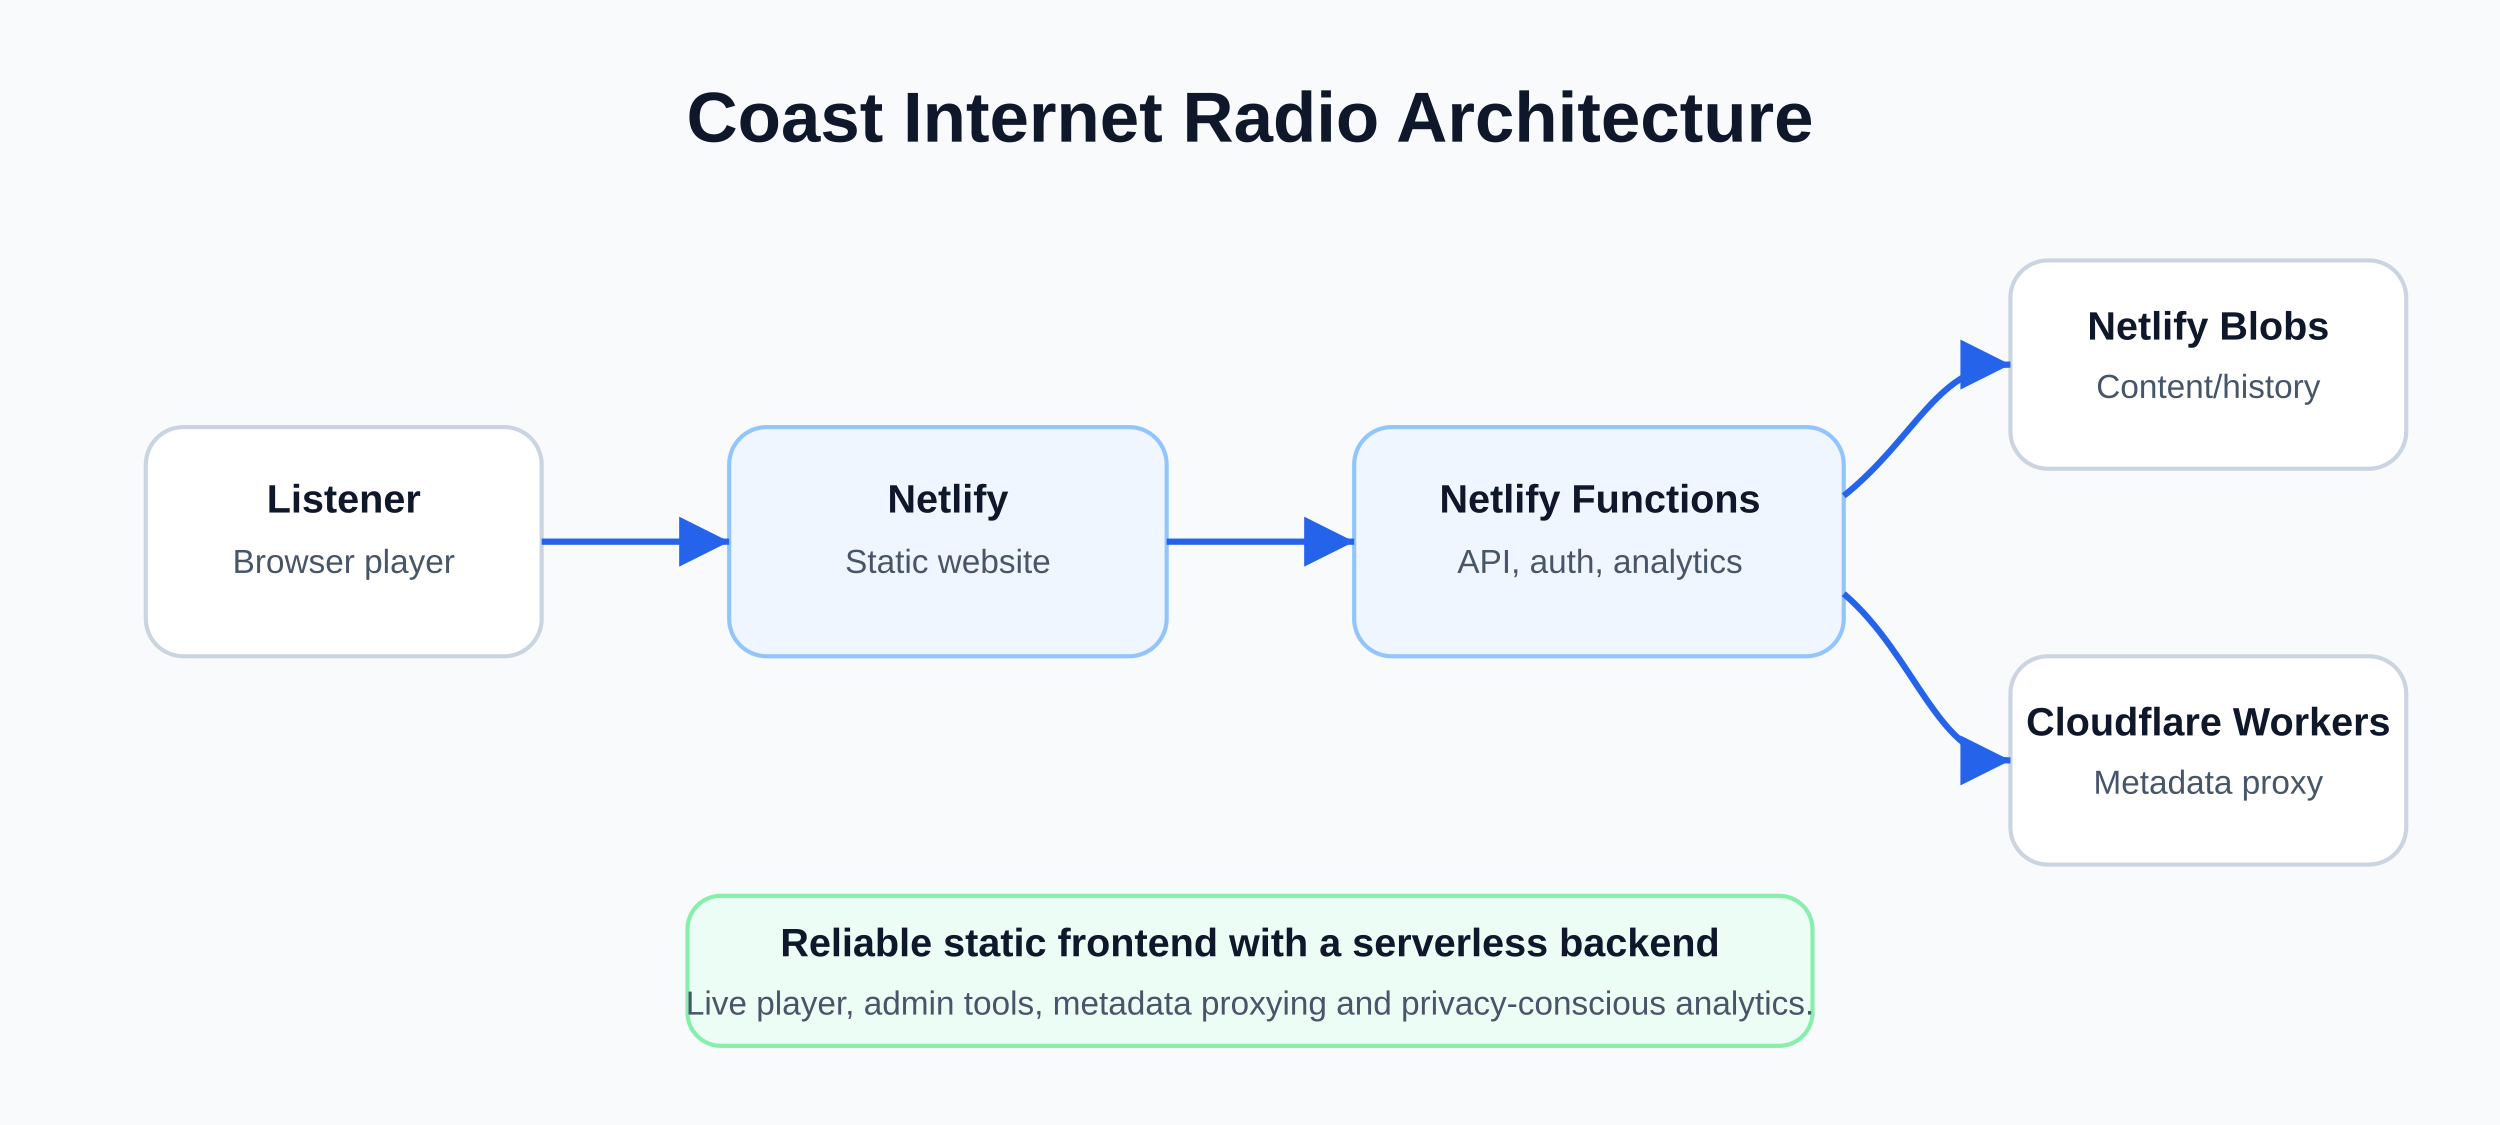
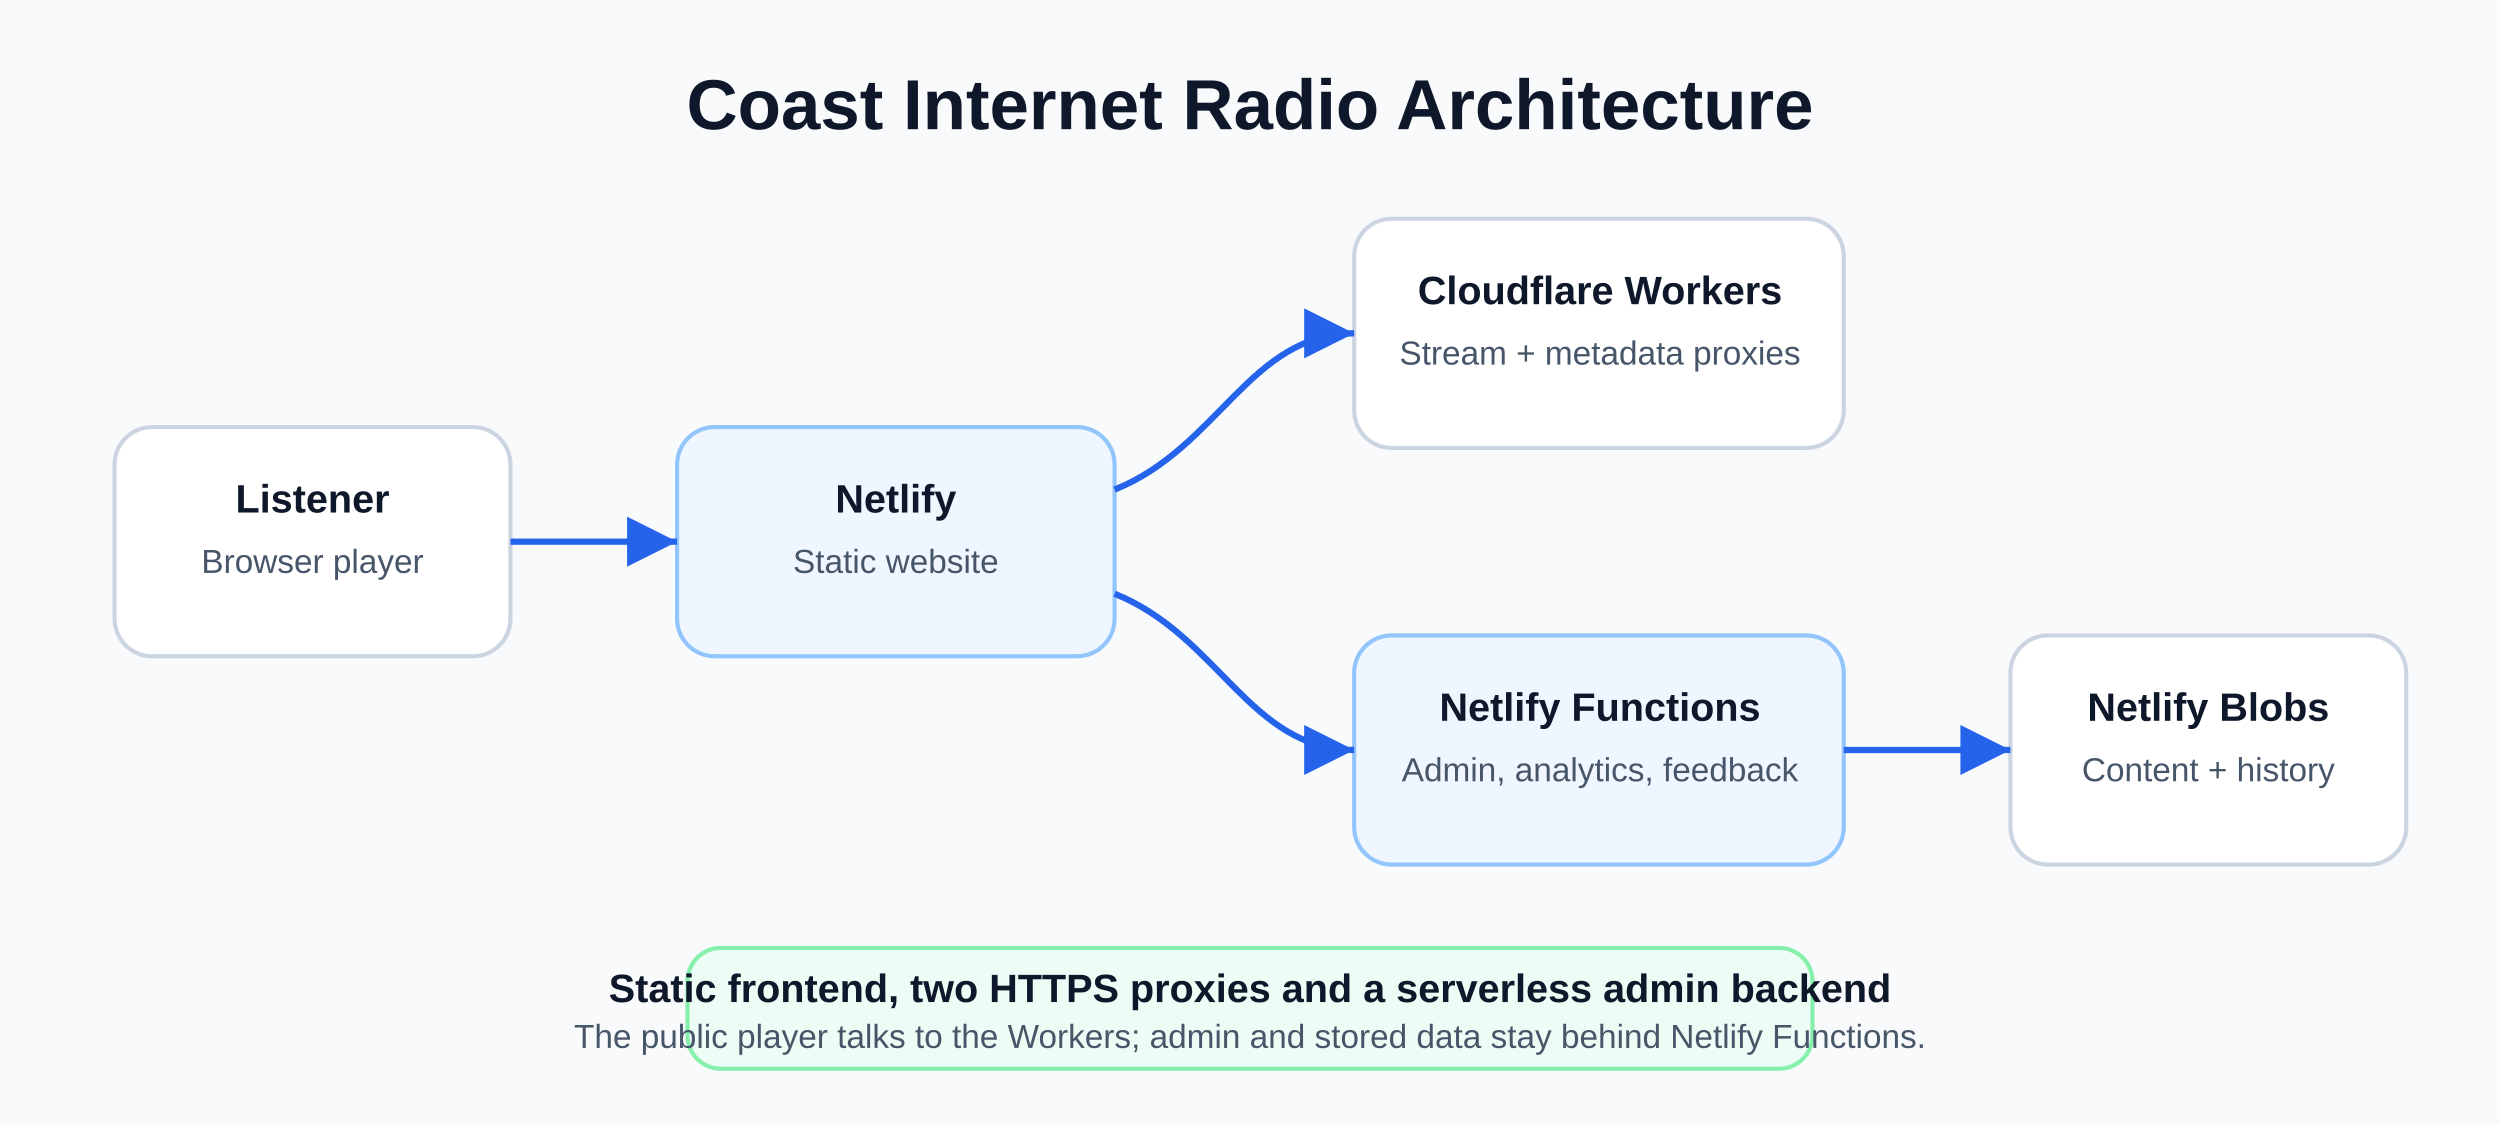
<svg xmlns="http://www.w3.org/2000/svg" width="1200" height="540" viewBox="0 0 1200 540" role="img" aria-labelledby="title desc">
  <defs>
    <marker id="arrow" markerWidth="12" markerHeight="12" refX="10" refY="6" orient="auto">
      <path d="M2,2 L10,6 L2,10 Z" fill="#2563eb" />
    </marker>
    <style>
      .bg { fill: #f8fafc; }
      .title { font: 800 34px Segoe UI, Arial, sans-serif; fill: #0f172a; }
      .label { font: 800 19px Segoe UI, Arial, sans-serif; fill: #0f172a; }
      .small { font: 16px Segoe UI, Arial, sans-serif; fill: #475569; }
      .box { fill: #ffffff; stroke: #cbd5e1; stroke-width: 2; rx: 18; }
      .accent { fill: #eff6ff; stroke: #93c5fd; stroke-width: 2; rx: 18; }
      .note { fill: #ecfdf5; stroke: #86efac; stroke-width: 2; rx: 16; }
      .line { stroke: #2563eb; stroke-width: 3; fill: none; marker-end: url(#arrow); }
    </style>
  </defs>
  <rect class="bg" width="1200" height="540" />
-   <text class="title" x="600" y="68" text-anchor="middle">Coast Internet Radio Architecture</text>
-   <rect class="box" x="70" y="205" width="190" height="110" />
-   <text class="label" x="165" y="246" text-anchor="middle">Listener</text>
-   <text class="small" x="165" y="275" text-anchor="middle">Browser player</text>
-   <rect class="accent" x="350" y="205" width="210" height="110" />
-   <text class="label" x="455" y="246" text-anchor="middle">Netlify</text>
-   <text class="small" x="455" y="275" text-anchor="middle">Static website</text>
-   <rect class="accent" x="650" y="205" width="235" height="110" />
-   <text class="label" x="768" y="246" text-anchor="middle">Netlify Functions</text>
-   <text class="small" x="768" y="275" text-anchor="middle">API, auth, analytics</text>
-   <rect class="box" x="965" y="125" width="190" height="100" />
-   <text class="label" x="1060" y="163" text-anchor="middle">Netlify Blobs</text>
-   <text class="small" x="1060" y="191" text-anchor="middle">Content/history</text>
-   <rect class="box" x="965" y="315" width="190" height="100" />
-   <text class="label" x="1060" y="353" text-anchor="middle">Cloudflare Workers</text>
-   <text class="small" x="1060" y="381" text-anchor="middle">Metadata proxy</text>
-   <path class="line" d="M260 260 H350" />
-   <path class="line" d="M560 260 H650" />
-   <path class="line" d="M885 238 C920 210 930 175 965 175" />
-   <path class="line" d="M885 285 C920 315 930 365 965 365" />
-   <rect class="note" x="330" y="430" width="540" height="72" />
-   <text class="label" x="600" y="459" text-anchor="middle">Reliable static frontend with a serverless backend</text>
-   <text class="small" x="600" y="487" text-anchor="middle">Live player, admin tools, metadata proxying and privacy-conscious analytics.</text>
+   <text class="title" x="600" y="62" text-anchor="middle">Coast Internet Radio Architecture</text>
+   <rect class="box" x="55" y="205" width="190" height="110" />
+   <text class="label" x="150" y="246" text-anchor="middle">Listener</text>
+   <text class="small" x="150" y="275" text-anchor="middle">Browser player</text>
+   <rect class="accent" x="325" y="205" width="210" height="110" />
+   <text class="label" x="430" y="246" text-anchor="middle">Netlify</text>
+   <text class="small" x="430" y="275" text-anchor="middle">Static website</text>
+   <rect class="box" x="650" y="105" width="235" height="110" />
+   <text class="label" x="768" y="146" text-anchor="middle">Cloudflare Workers</text>
+   <text class="small" x="768" y="175" text-anchor="middle">Stream + metadata proxies</text>
+   <rect class="accent" x="650" y="305" width="235" height="110" />
+   <text class="label" x="768" y="346" text-anchor="middle">Netlify Functions</text>
+   <text class="small" x="768" y="375" text-anchor="middle">Admin, analytics, feedback</text>
+   <rect class="box" x="965" y="305" width="190" height="110" />
+   <text class="label" x="1060" y="346" text-anchor="middle">Netlify Blobs</text>
+   <text class="small" x="1060" y="375" text-anchor="middle">Content + history</text>
+   <path class="line" d="M245 260 H325" />
+   <path class="line" d="M535 235 C585 215 600 160 650 160" />
+   <path class="line" d="M535 285 C585 305 600 360 650 360" />
+   <path class="line" d="M885 360 H965" />
+   <rect class="note" x="330" y="455" width="540" height="58" />
+   <text class="label" x="600" y="481" text-anchor="middle">Static frontend, two HTTPS proxies and a serverless admin backend</text>
+   <text class="small" x="600" y="503" text-anchor="middle">The public player talks to the Workers; admin and stored data stay behind Netlify Functions.</text>
</svg>
